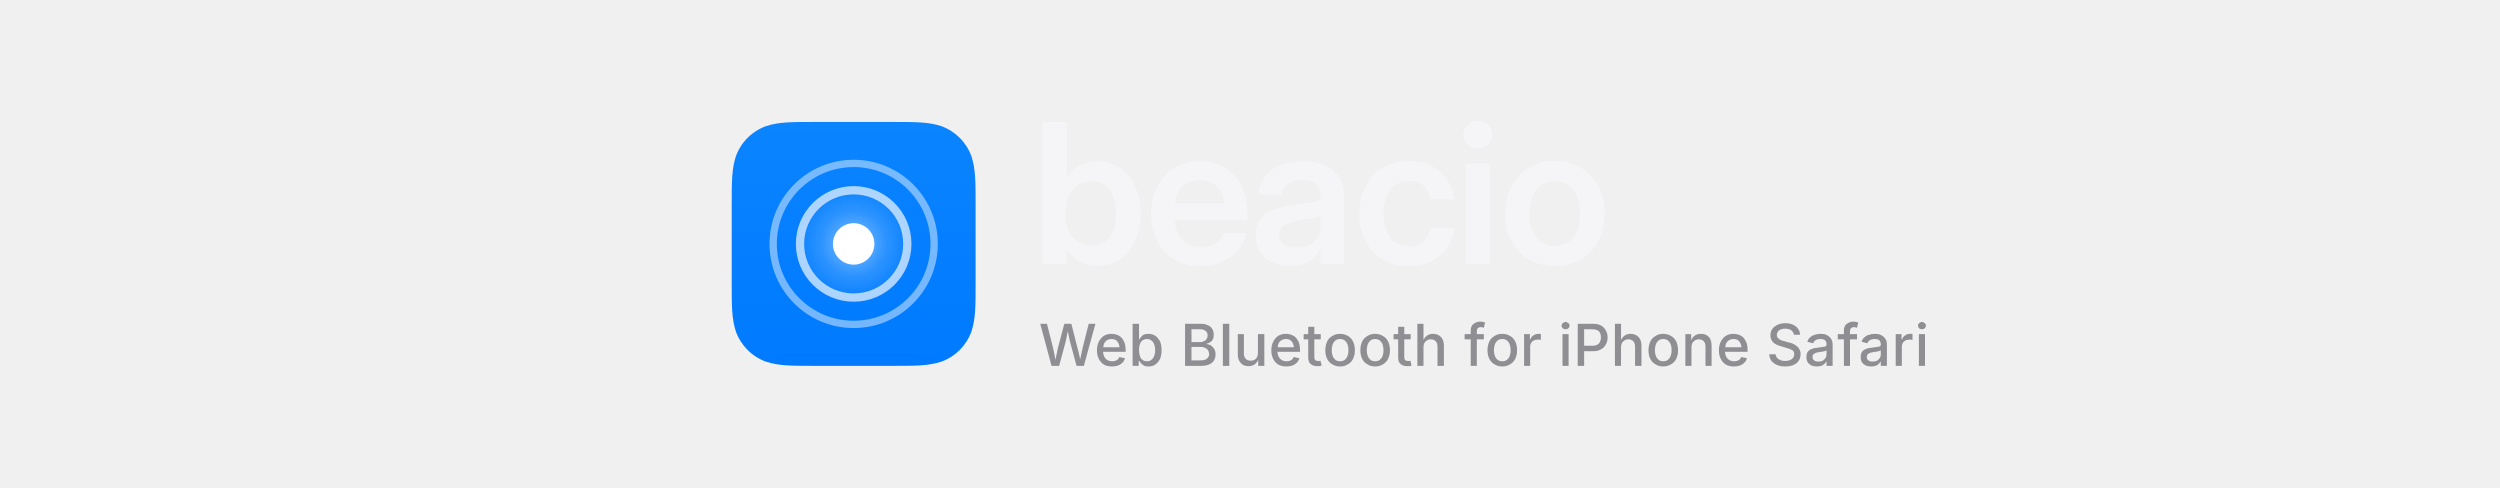
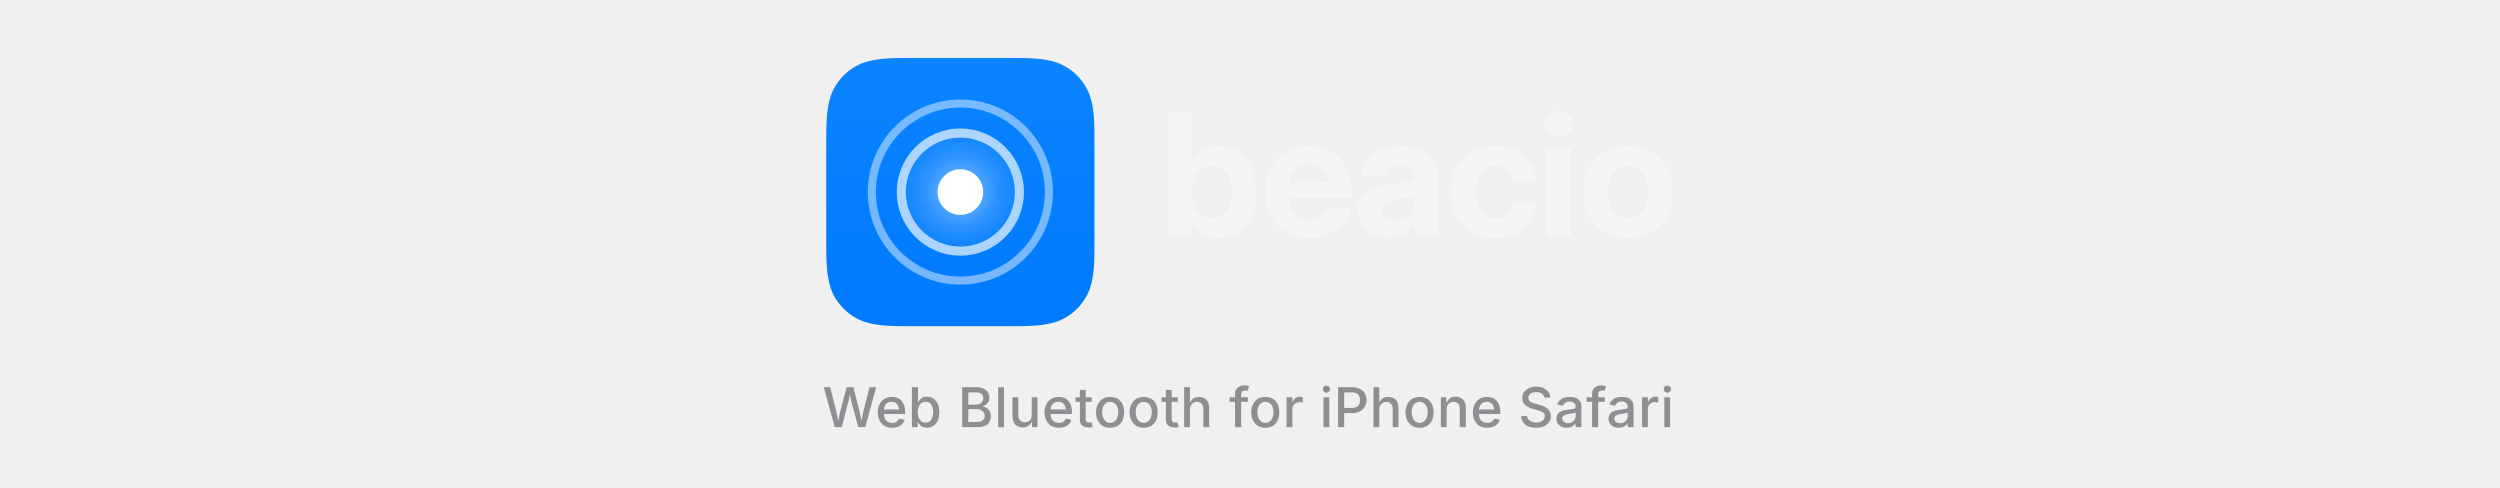
<svg xmlns="http://www.w3.org/2000/svg" viewBox="0 0 820 160" width="820" height="160" role="img" aria-labelledby="t">
  <defs>
    <linearGradient id="m" x2="0" y2="1">
      <stop stop-color="#0A84FF" />
      <stop offset="1" stop-color="#007AFF" />
    </linearGradient>
    <radialGradient id="l">
      <stop stop-color="#FFF" stop-opacity=".5" />
      <stop offset=".55" stop-color="#FFF" stop-opacity=".16" />
      <stop offset="1" stop-color="#FFF" stop-opacity="0" />
    </radialGradient>
-     <path id="g1" d="m4.3.2q-1 0-1.8-.3-.8-.4-1.3-1.1-.4-.7-.4-1.7 0-.9.3-1.5.4-.6.9-.9.6-.3 1.3-.5.7-.1 1.5-.2 1.3-.2 2-.3.6-.1.6-.7 0-.9-.5-1.4-.5-.4-1.5-.4-1 0-1.6.4-.6.4-.8 1l-1.9-.5q.3-1 1-1.5.6-.6 1.5-.8.8-.3 1.8-.3.6 0 1.3.1.7.2 1.3.6.6.4 1 1.1.4.7.4 1.8v6.9h-2v-1.4h-.1q-.3.6-1 1.1-.8.5-2 .5zm.4-1.6q.9 0 1.5-.3.5-.4.9-.9.3-.5.3-1.1v-1.4q-.2.2-.7.3-.4.1-1 .2-.5 0-.8.1-.9.1-1.5.5-.6.3-.6 1.1 0 .7.5 1.1.6.4 1.4.4z" />
-     <path id="g2" d="m5.8.2q-1.5 0-2.6-.6-1.1-.7-1.7-1.9-.6-1.2-.6-2.8 0-1.6.6-2.8.6-1.2 1.6-1.9 1.1-.7 2.6-.7 1.1 0 2.2.5 1.1.5 1.7 1.7.7 1.1.7 3v.7h-7.4q.1 1.5.9 2.3.8.8 2.1.8.8 0 1.4-.3.7-.4.9-1.1l1.9.4q-.3 1.2-1.5 2-1.1.7-2.8.7zm-2.8-6.3h5.3q-.1-1.2-.8-2-.6-.7-1.8-.7-1.2 0-2 .8-.7.8-.7 1.9z" />
-     <path id="g3" d="m6.5-10.4v1.7h-2.3v8.7h-2v-8.7h-2v-1.7h2v-1.2q0-.9.4-1.6.4-.6 1.1-.9.7-.4 1.5-.4.7 0 1.1.1.4.1.6.2l-.4 1.7q-.2-.1-.4-.1-.2-.1-.5-.1-.8 0-1.1.4-.3.3-.3 1v.9z" />
-     <path id="g4" d="m3.4-6.1v6.1h-2v-13.8h2v5.3q.5-1 1.3-1.5.8-.5 1.8-.5 1.6 0 2.6 1 1 1 1 2.9v6.6h-2.1v-6.3q0-1.2-.6-1.8-.6-.6-1.6-.6-1 0-1.7.7-.7.6-.7 1.9z" />
-     <path id="g5" d="m1.4 0v-10.4h2v10.4zm1-12q-.5 0-.9-.3-.4-.4-.4-.9 0-.5.4-.8.4-.4.9-.4.5 0 .9.4.4.3.4.8 0 .5-.4.9-.4.3-.9.3z" />
-     <path id="g6" d="m5.7.2q-1.4 0-2.5-.7-1.1-.6-1.7-1.8-.6-1.2-.6-2.8 0-1.6.6-2.9.6-1.2 1.7-1.8 1.1-.7 2.5-.7 1.5 0 2.6.7 1.1.6 1.7 1.8.6 1.3.6 2.9 0 1.6-.6 2.8-.6 1.2-1.7 1.8-1.1.7-2.6.7zm0-1.7q1 0 1.6-.5.6-.5.9-1.3.3-.8.3-1.8 0-1-.3-1.9-.3-.8-.9-1.3-.6-.5-1.6-.5-.9 0-1.5.5-.6.5-.9 1.3-.3.9-.3 1.9 0 1 .3 1.8.3.8.9 1.3.6.5 1.5.5z" />
-     <path id="g7" d="m1.4 0v-10.4h1.9v1.7h.2q.2-.8 1-1.3.7-.5 1.6-.5.2 0 .4 0 .3 0 .4 0v2q-.1 0-.4-.1-.3 0-.6 0-1.1 0-1.8.6-.7.7-.7 1.7v6.3z" />
-     <path id="g8" d="m5.8-10.4v1.7h-2.1v5.9q0 .6.3.9.3.3.9.3.1 0 .4 0 .2-.1.4-.1l.4 1.6q-.3.1-.7.2-.4 0-.7 0-1.4 0-2.2-.7-.8-.7-.8-2v-6.1h-1.5v-1.7h1.5v-2.4h2v2.4z" />
+     <path id="g1" d="m4.1.2q-1 0-1.7-.3-.8-.4-1.2-1-.5-.7-.5-1.7 0-.8.4-1.4.3-.5.8-.8.6-.3 1.2-.5.7-.1 1.4-.2 1.3-.2 1.9-.3.6-.1.6-.6v-.1q0-.8-.5-1.2-.5-.5-1.4-.5-1 0-1.5.4-.6.5-.8 1l-1.8-.5q.3-.9 1-1.4.6-.6 1.4-.8.8-.2 1.7-.2.6 0 1.2.1.7.1 1.3.5.6.4 1 1 .3.7.3 1.8v6.5h-1.9v-1.3q-.3.5-1 1-.8.5-1.9.5zm.4-1.5q.8 0 1.3-.3.6-.4.9-.9.3-.5.3-1v-1.3q-.1.1-.6.2-.5.1-1 .2-.5.1-.8.1-.8.1-1.4.5-.6.3-.6 1 0 .8.6 1.1.5.4 1.3.4z" />
+     <path id="g2" d="m5.5.2q-1.4 0-2.5-.6-1-.6-1.6-1.8-.6-1.1-.6-2.6 0-1.6.6-2.7.6-1.2 1.6-1.8 1-.6 2.4-.6 1.1 0 2.1.4 1 .5 1.6 1.6.7 1.1.7 2.9v.7h-7q0 1.4.8 2.2.8.7 2 .7.8 0 1.3-.3.6-.4.9-1.1l1.8.4q-.3 1.2-1.4 1.9-1.1.7-2.7.7zm-2.7-6h5q-.1-1.1-.7-1.8-.6-.7-1.7-.7-1.2 0-1.9.7-.6.8-.7 1.8z" />
+     <path id="g3" d="m6.2-9.8v1.5h-2.2v8.3h-2v-8.3h-1.8v-1.5h1.8v-1.2q0-.9.4-1.5.5-.6 1.1-.9.7-.3 1.5-.3.5 0 1 .1.4.1.6.2l-.5 1.5q-.1 0-.3-.1-.2 0-.5 0-.7 0-1 .3-.3.4-.3 1v.9z" />
+     <path id="g4" d="m3.2-5.8v5.8h-1.9v-13.1h1.9v5q.5-.9 1.2-1.4.8-.4 1.8-.4 1.5 0 2.4.9.9.9.9 2.8v6.2h-1.9v-6q0-1.1-.6-1.7-.5-.6-1.5-.6-1 0-1.6.7-.7.6-.7 1.8z" />
+     <path id="g5" d="m1.3 0v-9.8h1.9v9.8zm1-11.3q-.5 0-.9-.4-.3-.3-.3-.8 0-.5.3-.8.4-.3.9-.3.5 0 .8.3.4.3.4.8 0 .5-.4.8-.3.4-.8.4z" />
+     <path id="g6" d="m5.4.2q-1.3 0-2.4-.6-1-.7-1.6-1.8-.6-1.1-.6-2.7 0-1.5.6-2.6.6-1.2 1.6-1.8 1.1-.6 2.4-.6 1.4 0 2.5.6 1 .6 1.6 1.8.5 1.1.5 2.6 0 1.6-.5 2.7-.6 1.1-1.6 1.8-1.1.6-2.5.6zm0-1.6q.9 0 1.5-.5.6-.5.9-1.3.3-.7.3-1.7 0-.9-.3-1.7-.3-.8-.9-1.2-.6-.5-1.5-.5-.9 0-1.4.5-.6.4-.9 1.2-.3.8-.3 1.7 0 1 .3 1.7.3.8.9 1.3.5.5 1.4.5z" />
+     <path id="g7" d="m1.3 0v-9.8h1.9v1.6h.1q.2-.8.9-1.3.7-.5 1.6-.5.2 0 .4.1.2 0 .4 0v1.8q-.1 0-.4 0-.3-.1-.6-.1-1 0-1.7.6-.7.7-.7 1.6v6z" />
+     <path id="g8" d="m5.5-9.8v1.5h-2v5.6q0 .6.3.9.2.3.8.3.2 0 .4 0 .3-.1.4-.1l.4 1.5q-.3.1-.7.2-.3 0-.7 0-1.3 0-2.1-.7-.7-.6-.7-1.9v-5.8h-1.4v-1.5h1.4v-2.4h1.9v2.4z" />
  </defs>
-   <g transform="translate(240 40) scale(.8)">
+   <g transform="translate(271 19) scale(.88)">
    <path fill="url(#m)" d="M34.2 0H65.8C75.7 0 80.6 0 85.9 1.7C91.7 3.8 96.2 8.3 98.3 14.1C100 19.4 100 24.3 100 34.2V65.8C100 75.7 100 80.6 98.3 85.9C96.2 91.7 91.7 96.2 85.9 98.3C80.6 100 75.7 100 65.8 100H34.2C24.3 100 19.4 100 14.1 98.3C8.3 96.2 3.8 91.7 1.7 85.9C0 80.6 0 75.7 0 65.8V34.2C0 24.3 0 19.4 1.7 14.1C3.8 8.3 8.3 3.8 14.1 1.7C19.4 0 24.3 0 34.2 0Z" />
    <circle cx="50" cy="50" r="24" fill="url(#l)" />
    <g fill="none" stroke="#FFF">
      <circle cx="50" cy="50" r="33" stroke-width="3" opacity=".45" />
      <circle cx="50" cy="50" r="22" stroke-width="3.4" opacity=".66" />
    </g>
    <circle cx="50" cy="50" r="8.5" fill="#FFF" />
  </g>
-   <path fill="#F5F5F7" d="m359.8 87.2q-3.2 0-5.8-1.4-2.7-1.4-4.2-4.3v5.1h-7.8v-46.6h7.9v18.2q1.6-2.7 4.2-4 2.6-1.3 5.7-1.3 4.3 0 7.5 2.2 3.2 2.1 5 6 1.8 3.9 1.8 8.9 0 5.2-1.8 9-1.7 3.9-5 6.1-3.2 2.1-7.5 2.1zm-1.8-6.6q3.6 0 5.9-2.7 2.2-2.7 2.2-7.9 0-5.1-2.2-7.8-2.3-2.8-5.9-2.8-3.9 0-6.2 2.9-2.4 2.9-2.4 7.7 0 4.8 2.4 7.7 2.3 2.9 6.2 2.9zm35.7 6.7q-4.9 0-8.6-2.2-3.6-2.2-5.6-6.1-1.9-3.9-1.9-8.9 0-5 2-8.9 2-3.9 5.6-6.2 3.6-2.2 8.2-2.2 4.7 0 8.3 2.2 3.5 2.2 5.5 6 2 3.9 2 9v2.1h-23.9q.2 4.1 2.4 6.5 2.2 2.5 6.2 2.5 2.9 0 4.9-1.3 1.9-1.3 2.6-3.4h7.4q-.6 3.2-2.8 5.7-2.1 2.4-5.2 3.8-3.2 1.4-7.1 1.4zm-8.3-20.6h16.2q-.4-3.5-2.5-5.6-2.2-2-5.6-2-3.4 0-5.6 2-2.1 2.1-2.5 5.6zm37.9 20.4q-5 0-8.2-2.5-3.2-2.5-3.2-7.4 0-3.8 1.8-5.8 1.8-2.1 4.8-3 2.9-.9 6.3-1.3 4.6-.5 6.4-.9 1.9-.4 1.9-2.1v-.3q0-2.1-1.6-3.4-1.7-1.4-4.5-1.4-2.8 0-4.6 1.4-1.8 1.3-2 3.4h-7.6q.3-4.9 4.1-7.9 3.8-3 10.3-3 6.4 0 10 3 3.7 3 3.7 8.2v22.5h-7.8v-4.7h-.1q-1.2 2.2-3.4 3.7-2.3 1.5-6.3 1.5zm1.9-5.9q3.9 0 5.9-2 2-2 2-4.9v-3.5q-.7.4-2.8.8-2.1.4-4.5.8-2.5.4-4.4 1.4-1.8 1.1-1.8 3.3 0 2 1.5 3.1 1.5 1 4.1 1zm36.8 6.1q-4.8 0-8.5-2.2-3.6-2.2-5.6-6-2-3.9-2-9 0-5.1 2-9 2-3.9 5.6-6.1 3.7-2.2 8.5-2.2 4.2 0 7.4 1.6 3.3 1.6 5.2 4.5 2 2.8 2.4 6.5h-7.8q-.4-2.7-2.2-4.4-1.8-1.6-4.9-1.6-3.9 0-6.1 2.9-2.2 2.9-2.2 7.8 0 4.9 2.2 7.8 2.2 2.9 6.1 2.9 3.1 0 4.8-1.7 1.7-1.6 2.3-4.4h7.8q-.3 3.6-2.3 6.5-2 2.8-5.2 4.5-3.3 1.6-7.5 1.6zm18.8-.7v-33h7.9v33zm4-37.9q-2.1 0-3.4-1.3-1.4-1.3-1.4-3.2 0-2 1.4-3.2 1.3-1.3 3.4-1.3 2 0 3.3 1.3 1.3 1.2 1.3 3.2 0 1.9-1.3 3.2-1.3 1.3-3.3 1.3zm25.2 38.6q-4.9 0-8.5-2.2-3.7-2.1-5.7-6-2.1-3.9-2.1-9 0-5.1 2.1-9 2-3.9 5.7-6.1 3.6-2.2 8.5-2.2 4.8 0 8.5 2.2 3.7 2.2 5.7 6.1 2.1 3.9 2.1 9 0 5.1-2.1 9-2 3.9-5.7 6-3.7 2.2-8.5 2.2zm0-6.6q3.8 0 6-2.8 2.3-2.9 2.3-7.8 0-4.9-2.3-7.8-2.2-2.9-6-2.9-3.8 0-6.1 2.9-2.2 2.8-2.2 7.8 0 4.9 2.2 7.8 2.3 2.8 6.1 2.8z" />
+   <path fill="#F5F5F7" d="m399.5 78q-2.8 0-5-1.2-2.3-1.3-3.5-3.8v4.4h-8v-40.7h8.1v15.9q1.4-2.4 3.5-3.5 2.2-1.1 5-1.1 3.7 0 6.5 1.9 2.8 1.9 4.4 5.3 1.5 3.3 1.5 7.8 0 4.5-1.5 7.9-1.6 3.4-4.4 5.3-2.8 1.8-6.6 1.8zm-2-6.5q2.9 0 4.7-2.3 1.7-2.2 1.7-6.2 0-4.1-1.7-6.3-1.8-2.2-4.7-2.2-3.1 0-5 2.3-1.8 2.3-1.8 6.2 0 3.9 1.8 6.2 1.9 2.3 5 2.3zm31.8 6.6q-4.4 0-7.6-1.9-3.2-2-5-5.4-1.8-3.4-1.8-7.8 0-4.4 1.8-7.8 1.8-3.4 5-5.4 3.2-1.9 7.3-1.9 4.3 0 7.5 1.9 3.2 1.9 5 5.3 1.8 3.4 1.8 7.8v2.1h-20.6q.1 3.2 1.9 5.1 1.8 2 5 2 2.3 0 3.9-1.1 1.6-1 2.1-2.6h7.4q-.6 2.8-2.5 5-1.9 2.2-4.8 3.4-2.9 1.3-6.4 1.3zm-6.5-18.2h12.9q-.3-2.7-2-4.3-1.8-1.6-4.5-1.6-2.7 0-4.4 1.6-1.7 1.6-2 4.3zm32.6 18q-4.3 0-7.1-2.1-2.8-2.2-2.8-6.5 0-3.3 1.5-5.1 1.6-1.9 4.2-2.7 2.5-.9 5.5-1.1 4-.4 5.6-.8 1.6-.5 1.6-1.8v-.2q0-1.6-1.3-2.6-1.2-1.1-3.4-1.1-2.3 0-3.7 1.1-1.4 1-1.5 2.7h-7.6q.3-4.5 3.7-7.1 3.4-2.6 9.3-2.6 5.9 0 9.2 2.6 3.2 2.6 3.2 7.3v19.5h-7.8v-4h-.1q-1.2 2.1-3.2 3.3-2 1.2-5.3 1.2zm2.2-5.6q2.9 0 4.6-1.5 1.7-1.6 1.7-3.9v-2.9q-.6.4-2.2.7-1.6.3-3.6.6-2 .3-3.5 1.2-1.4.8-1.4 2.6 0 1.5 1.2 2.4 1.2.8 3.2.8zm32.8 5.8q-4.3 0-7.6-1.9-3.2-1.9-5-5.3-1.9-3.4-1.9-7.9 0-4.5 1.9-7.9 1.8-3.4 5-5.3 3.3-1.9 7.6-1.9 3.8 0 6.8 1.5 3 1.4 4.8 4 1.8 2.6 2 6h-7.8q-.3-2.3-1.8-3.6-1.5-1.4-3.9-1.4-3 0-4.7 2.3-1.7 2.4-1.7 6.3 0 4 1.7 6.3 1.7 2.3 4.7 2.3 2.5 0 3.9-1.4 1.4-1.3 1.7-3.6h7.9q-.2 3.3-1.9 5.9-1.8 2.6-4.8 4.1-3 1.5-6.9 1.5zm16.7-.7v-28.8h8.1v28.8zm4.1-32.5q-2 0-3.3-1.2-1.4-1.2-1.4-3.1 0-1.8 1.4-3 1.3-1.3 3.3-1.3 1.9 0 3.2 1.3 1.4 1.2 1.4 3 0 1.9-1.4 3.1-1.3 1.2-3.2 1.2zm22.8 33.2q-4.4 0-7.7-1.9-3.3-1.9-5.1-5.3-1.9-3.3-1.9-7.9 0-4.5 1.9-7.9 1.8-3.4 5.1-5.3 3.3-1.9 7.7-1.9 4.4 0 7.7 1.9 3.3 1.9 5.1 5.3 1.8 3.4 1.8 7.9 0 4.5-1.8 7.9-1.8 3.4-5.1 5.3-3.3 1.9-7.7 1.9zm0-6.5q2.9 0 4.7-2.3 1.8-2.3 1.8-6.3 0-4-1.8-6.3-1.8-2.3-4.7-2.3-3 0-4.8 2.3-1.8 2.3-1.8 6.3 0 4 1.8 6.3 1.8 2.3 4.8 2.3z" />
  <g fill="#8E8E93">
-     <path d="m344.9 120l-3.7-13.8h2.2l2 7.9q.2.9.4 1.9.2 1 .4 2 .2-1 .4-2 .2-1 .4-1.9l2.1-7.9h2.3l2 7.9q.3.9.5 1.9.2.9.4 1.9.2-1 .4-1.9.2-1 .4-1.9l2-7.9h2.2l-3.8 13.8h-2.4l-2.2-8.2q-.2-.7-.3-1.5-.2-.8-.4-1.7-.1.9-.3 1.7-.1.7-.3 1.5l-2.2 8.2zm31.8.2q-1 0-1.5-.3-.6-.3-1-.8-.3-.4-.5-.7h-.2v1.6h-2v-13.8h2.1v5.1h.1q.2-.3.5-.7.3-.5.9-.8.6-.3 1.6-.3 1.2 0 2.2.6 1 .7 1.6 1.9.5 1.2.5 2.8 0 1.7-.5 2.9-.6 1.2-1.6 1.9-.9.6-2.2.6zm-.5-1.7q.9 0 1.5-.5.6-.5.9-1.3.3-.8.3-1.9 0-1-.3-1.8-.3-.8-.9-1.3-.6-.5-1.5-.5-1.3 0-2 1-.6 1-.6 2.6 0 1.6.6 2.7.7 1 2 1zm12.5 1.5v-13.8h5.1q1.5 0 2.4.5 1 .4 1.5 1.3.4.8.4 1.8 0 1.3-.6 2-.7.7-1.7.9v.2q.7 0 1.4.4.6.4 1.1 1.2.4.7.4 1.8 0 1-.5 1.9-.5.8-1.5 1.3-1.1.5-2.7.5zm2.1-1.8h3q1.5 0 2.1-.6.7-.6.7-1.4 0-1-.7-1.7-.8-.7-2-.7h-3.1zm0-6h2.8q1 0 1.8-.6.7-.6.7-1.6 0-.9-.6-1.4-.6-.6-1.9-.6h-2.8zm12.4-6v13.8h-2.1v-13.8zm6.3 13.9q-1.6 0-2.5-1-1-1-1-2.9v-6.6h2v6.4q0 1.1.6 1.7.6.6 1.6.6 1.1 0 1.7-.6.7-.7.7-1.9v-6.2h2.1v10.4h-2v-2q-.5 1.1-1.3 1.6-.8.5-1.9.5zm108-.1v-13.8h5q1.6 0 2.7.6 1 .6 1.5 1.6.6 1 .6 2.3 0 1.2-.6 2.3-.5 1-1.6 1.6-1 .6-2.6.6h-2.9v4.8zm2.1-6.6h2.7q1.5 0 2.2-.8.6-.8.6-1.9 0-1.2-.6-2-.7-.7-2.3-.7h-2.6zm35.2.5v6.1h-2v-10.4h1.9v2q.5-1.1 1.3-1.6.8-.5 1.9-.5 1.6 0 2.6 1 .9 1 .9 2.9v6.6h-2v-6.3q0-1.2-.6-1.8-.6-.6-1.6-.6-1 0-1.7.7-.7.6-.7 1.9zm30.7 6.3q-2.3 0-3.7-1.1-1.4-1-1.5-2.9h2.1q.1 1.1 1 1.6.9.6 2.1.6 1.3 0 2.2-.6.8-.6.8-1.7 0-.9-.7-1.3-.8-.4-1.9-.7l-1.6-.5q-1.7-.4-2.7-1.3-.9-.9-.9-2.3 0-1.2.6-2.1.7-.9 1.8-1.4 1.1-.5 2.5-.5 1.4 0 2.5.5 1.1.5 1.7 1.4.6.8.6 1.9h-2q-.1-.9-.9-1.5-.8-.5-2-.5-1.2 0-2 .6-.7.6-.7 1.5 0 .6.4 1 .4.4 1 .7.5.2 1.1.3l1.3.4q.7.1 1.4.4.7.3 1.3.8.6.4.9 1.1.4.6.4 1.6 0 1.1-.6 2.1-.6.9-1.7 1.4-1.2.5-2.8.5z" />
-     <use href="#g2" x="358.9" y="120" />
-     <use href="#g2" x="416.1" y="120" />
-     <use href="#g8" x="427.4" y="120" />
-     <use href="#g6" x="433.8" y="120" />
-     <use href="#g6" x="445.3" y="120" />
-     <use href="#g8" x="456.9" y="120" />
-     <use href="#g4" x="463.5" y="120" />
-     <use href="#g3" x="480.2" y="120" />
-     <use href="#g6" x="487" y="120" />
-     <use href="#g7" x="498.5" y="120" />
-     <use href="#g5" x="511.1" y="120" />
-     <use href="#g4" x="528.3" y="120" />
-     <use href="#g6" x="539.8" y="120" />
-     <use href="#g2" x="562.9" y="120" />
-     <use href="#g1" x="591.7" y="120" />
-     <use href="#g3" x="602.6" y="120" />
-     <use href="#g1" x="609.5" y="120" />
-     <use href="#g7" x="620.4" y="120" />
-     <use href="#g5" x="628" y="120" />
+     <path d="m273.8 140.1l-3.6-13.1h2.1l1.9 7.5q.2.9.4 1.8.2.9.3 1.9.2-1 .4-1.9.2-.9.4-1.8l2-7.5h2.2l1.9 7.5q.2.9.4 1.8.2.9.4 1.8.2-.9.3-1.8.2-.9.4-1.8l1.9-7.5h2.2l-3.6 13.1h-2.3l-2.1-7.8q-.2-.6-.3-1.4-.2-.7-.3-1.6-.2.8-.3 1.6-.2.7-.4 1.4l-2 7.8zm30.2.2q-.9 0-1.5-.3-.5-.3-.8-.7-.4-.4-.5-.7h-.2v1.5h-1.9v-13.1h2v4.9h.1q.1-.3.4-.7.4-.4.9-.8.6-.3 1.5-.3 1.2 0 2.1.6.9.6 1.5 1.8.5 1.1.5 2.7 0 1.6-.5 2.7-.5 1.2-1.5 1.8-.9.6-2.1.6zm-.4-1.7q.8 0 1.4-.4.5-.5.8-1.3.3-.7.3-1.7 0-1-.3-1.7-.2-.8-.8-1.3-.6-.4-1.4-.4-1.3 0-1.9.9-.7 1-.7 2.5 0 1.5.7 2.5.6.9 1.9.9zm12 1.5v-13.1h4.8q1.4 0 2.3.5.9.4 1.3 1.2.5.8.5 1.7 0 1.3-.7 1.9-.6.7-1.5.9v.1q.6.1 1.3.5.6.3 1 1 .4.8.4 1.8 0 1-.5 1.8-.4.8-1.4 1.2-1 .5-2.5.5zm2-1.7h2.8q1.4 0 2-.6.6-.5.6-1.3 0-1-.7-1.6-.7-.7-1.8-.7h-2.9zm0-5.7h2.6q1 0 1.7-.6.6-.6.6-1.5 0-.8-.5-1.3-.6-.6-1.8-.6h-2.6zm11.7-5.7v13.1h-1.9v-13.1zm6.2 13.2q-1.5 0-2.5-.9-.9-1-.9-2.8v-6.2h1.9v6q0 1 .6 1.6.6.6 1.5.6 1 0 1.7-.6.6-.6.6-1.8v-5.8h1.9v9.8h-1.8v-1.9q-.5 1.1-1.3 1.5-.7.5-1.7.5zm103.4-.1v-13.1h4.7q1.5 0 2.5.6 1.1.5 1.6 1.5.5.9.5 2.2 0 1.2-.6 2.1-.5 1-1.5 1.5-1 .6-2.5.6h-2.7v4.6zm2-6.3h2.5q1.4 0 2.1-.7.6-.7.6-1.8 0-1.2-.6-1.9-.7-.7-2.1-.7h-2.5zm33.6.5v5.8h-1.9v-9.8h1.8v1.9q.5-1.1 1.2-1.6.8-.5 1.8-.5 1.5 0 2.5 1 .9.9.9 2.8v6.2h-2v-6q0-1.1-.5-1.7-.6-.6-1.5-.6-1 0-1.7.7-.6.6-.6 1.8zm29.3 6q-2.2 0-3.5-1-1.3-1.1-1.4-2.8h2q.1 1 .9 1.5.9.6 2 .6 1.3 0 2.1-.6.8-.6.8-1.6 0-.8-.7-1.2-.7-.4-1.8-.7l-1.5-.4q-1.6-.5-2.5-1.3-.9-.9-.9-2.2 0-1.1.6-2 .6-.8 1.6-1.3 1.1-.5 2.4-.5 1.4 0 2.4.5 1 .5 1.6 1.3.6.8.6 1.8h-2q-.1-.9-.8-1.3-.7-.5-1.8-.5-1.2 0-1.9.5-.7.5-.7 1.4 0 .6.4 1 .3.4.9.6.5.2 1 .3l1.3.4q.6.1 1.3.4.7.3 1.2.7.6.4.9 1.1.4.6.4 1.5 0 1.1-.6 2-.6.8-1.7 1.3-1 .5-2.6.5z" />
+     <use href="#g2" x="287.1" y="140.1" />
+     <use href="#g2" x="341.8" y="140.1" />
+     <use href="#g8" x="352.6" y="140.1" />
+     <use href="#g6" x="358.7" y="140.1" />
+     <use href="#g6" x="369.7" y="140.1" />
+     <use href="#g8" x="380.8" y="140.1" />
+     <use href="#g4" x="387.1" y="140.1" />
+     <use href="#g3" x="403.1" y="140.1" />
+     <use href="#g6" x="409.6" y="140.1" />
+     <use href="#g7" x="420.7" y="140.1" />
+     <use href="#g5" x="432.8" y="140.1" />
+     <use href="#g4" x="449.2" y="140.1" />
+     <use href="#g6" x="460.2" y="140.1" />
+     <use href="#g2" x="482.3" y="140.1" />
+     <use href="#g1" x="509.8" y="140.1" />
+     <use href="#g3" x="520.2" y="140.1" />
+     <use href="#g1" x="526.9" y="140.1" />
+     <use href="#g7" x="537.3" y="140.1" />
+     <use href="#g5" x="544.6" y="140.1" />
  </g>
</svg>
